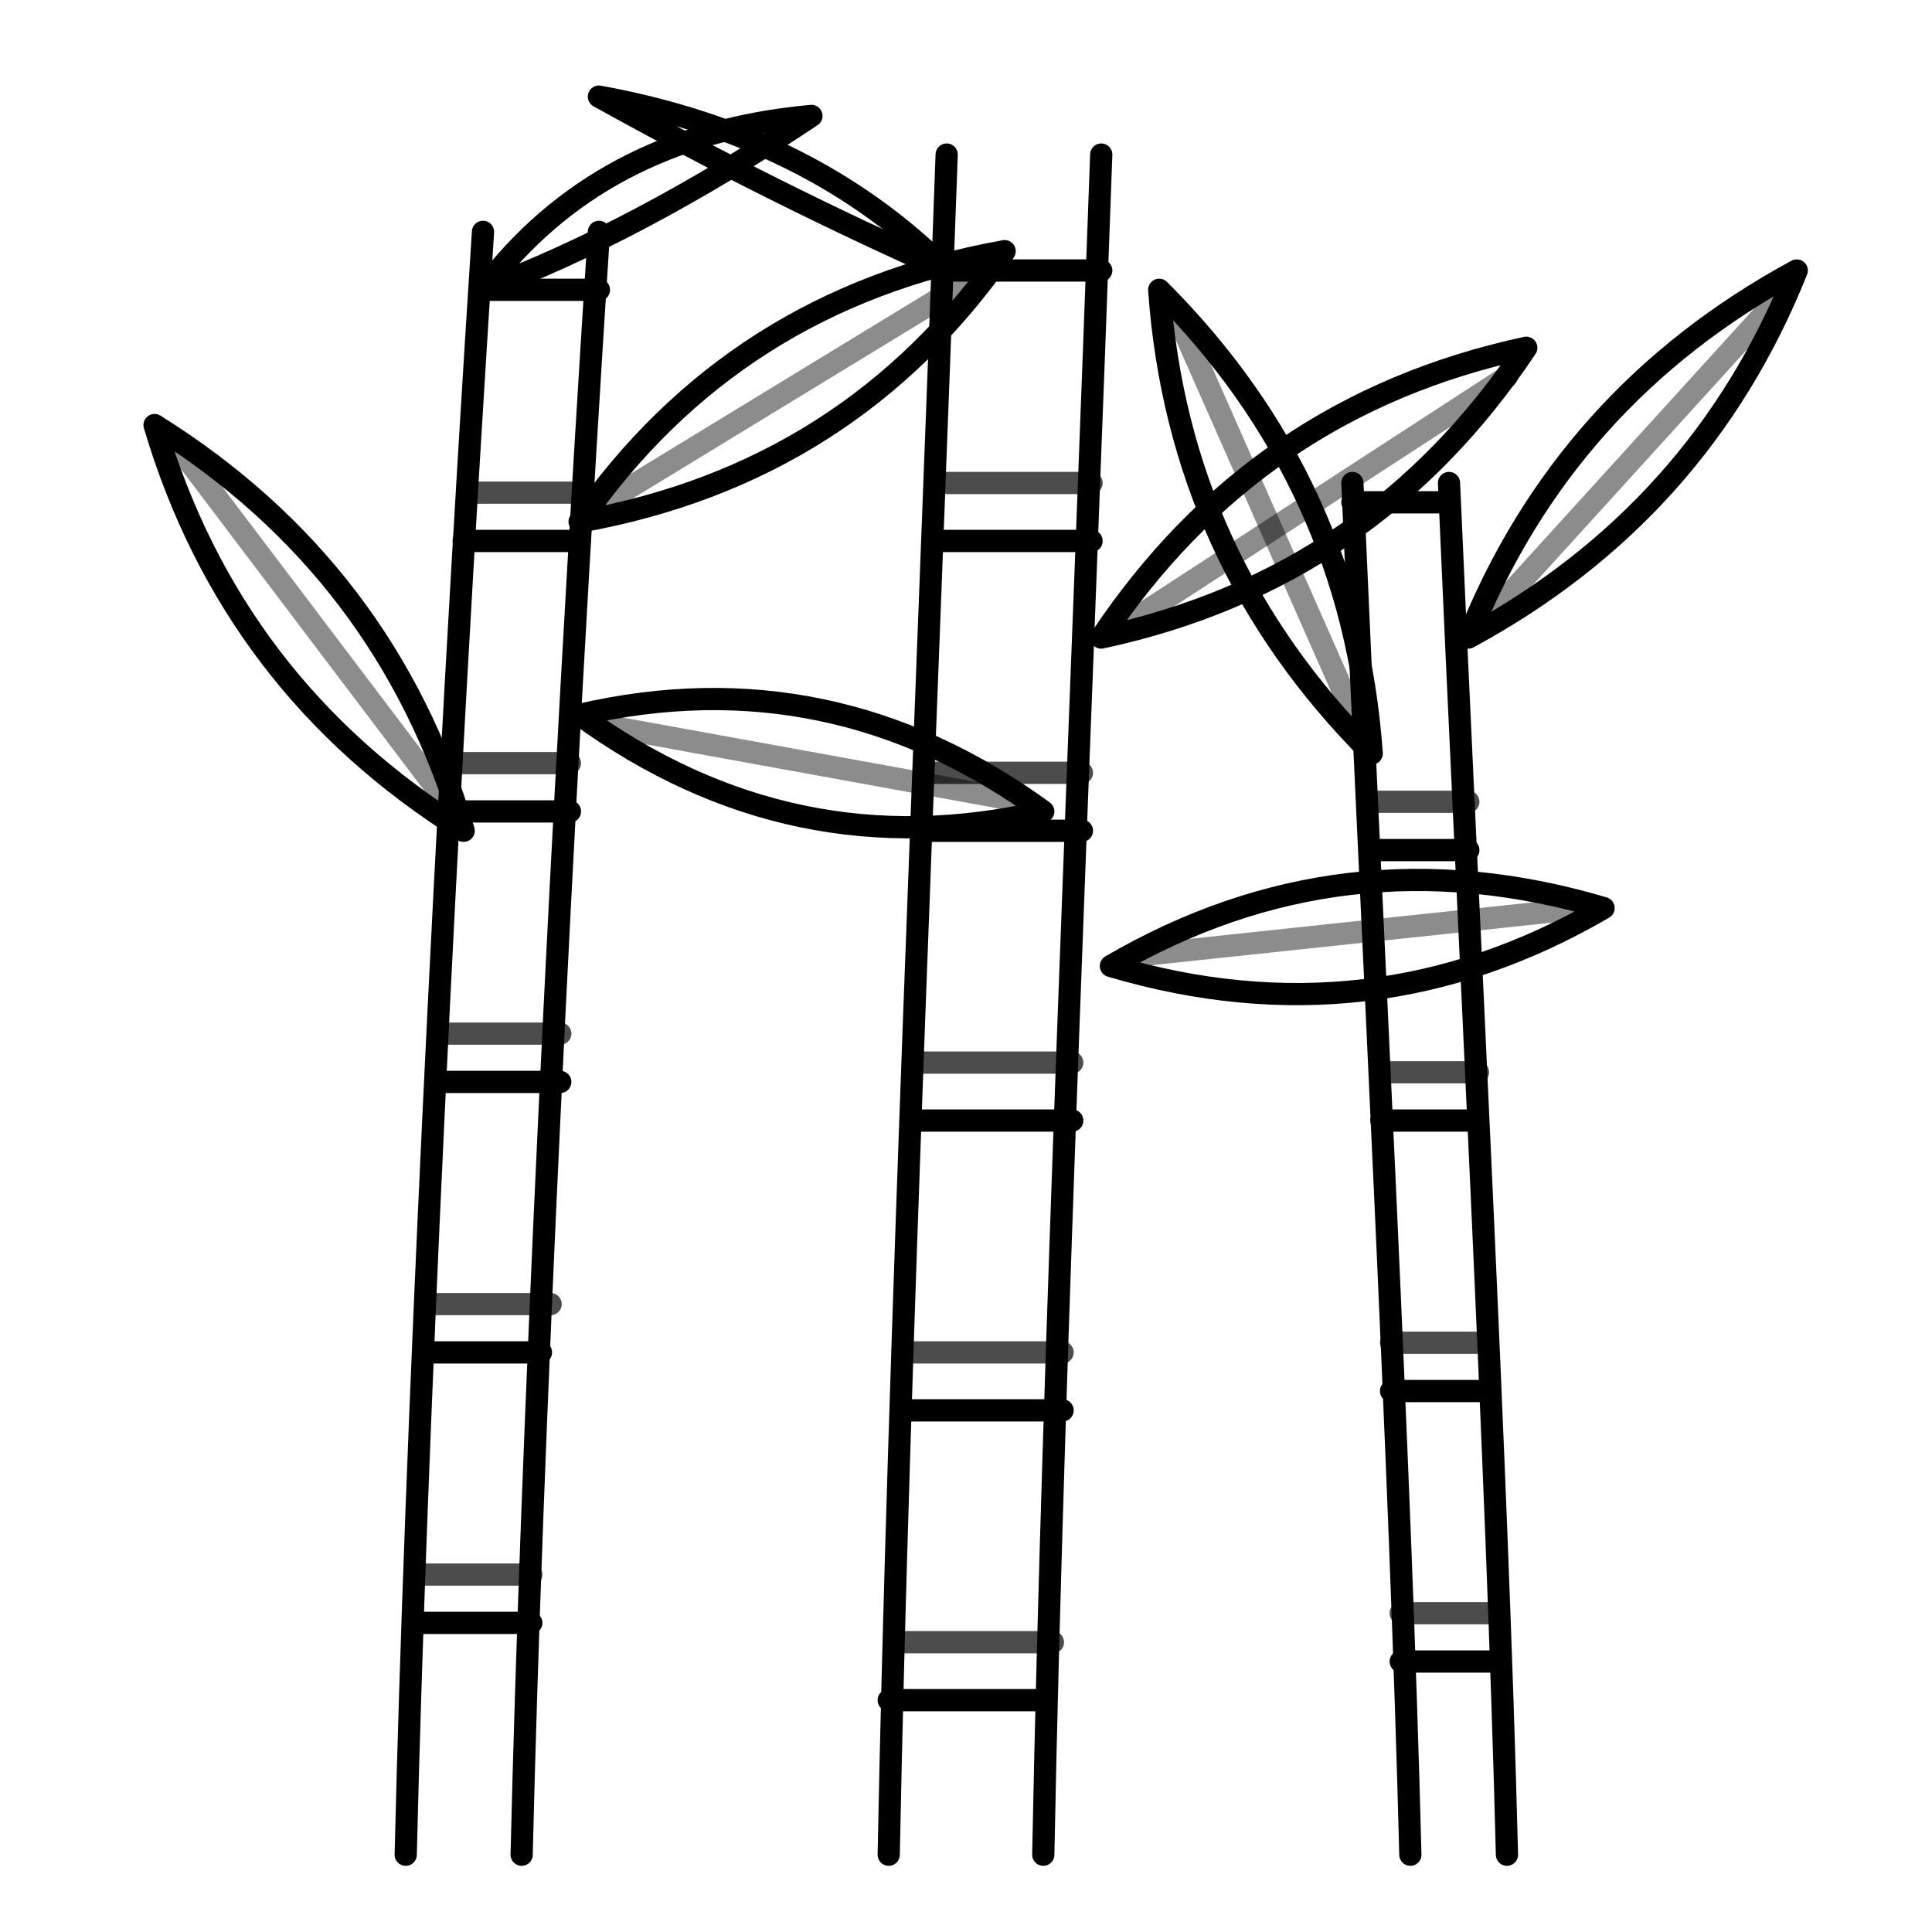
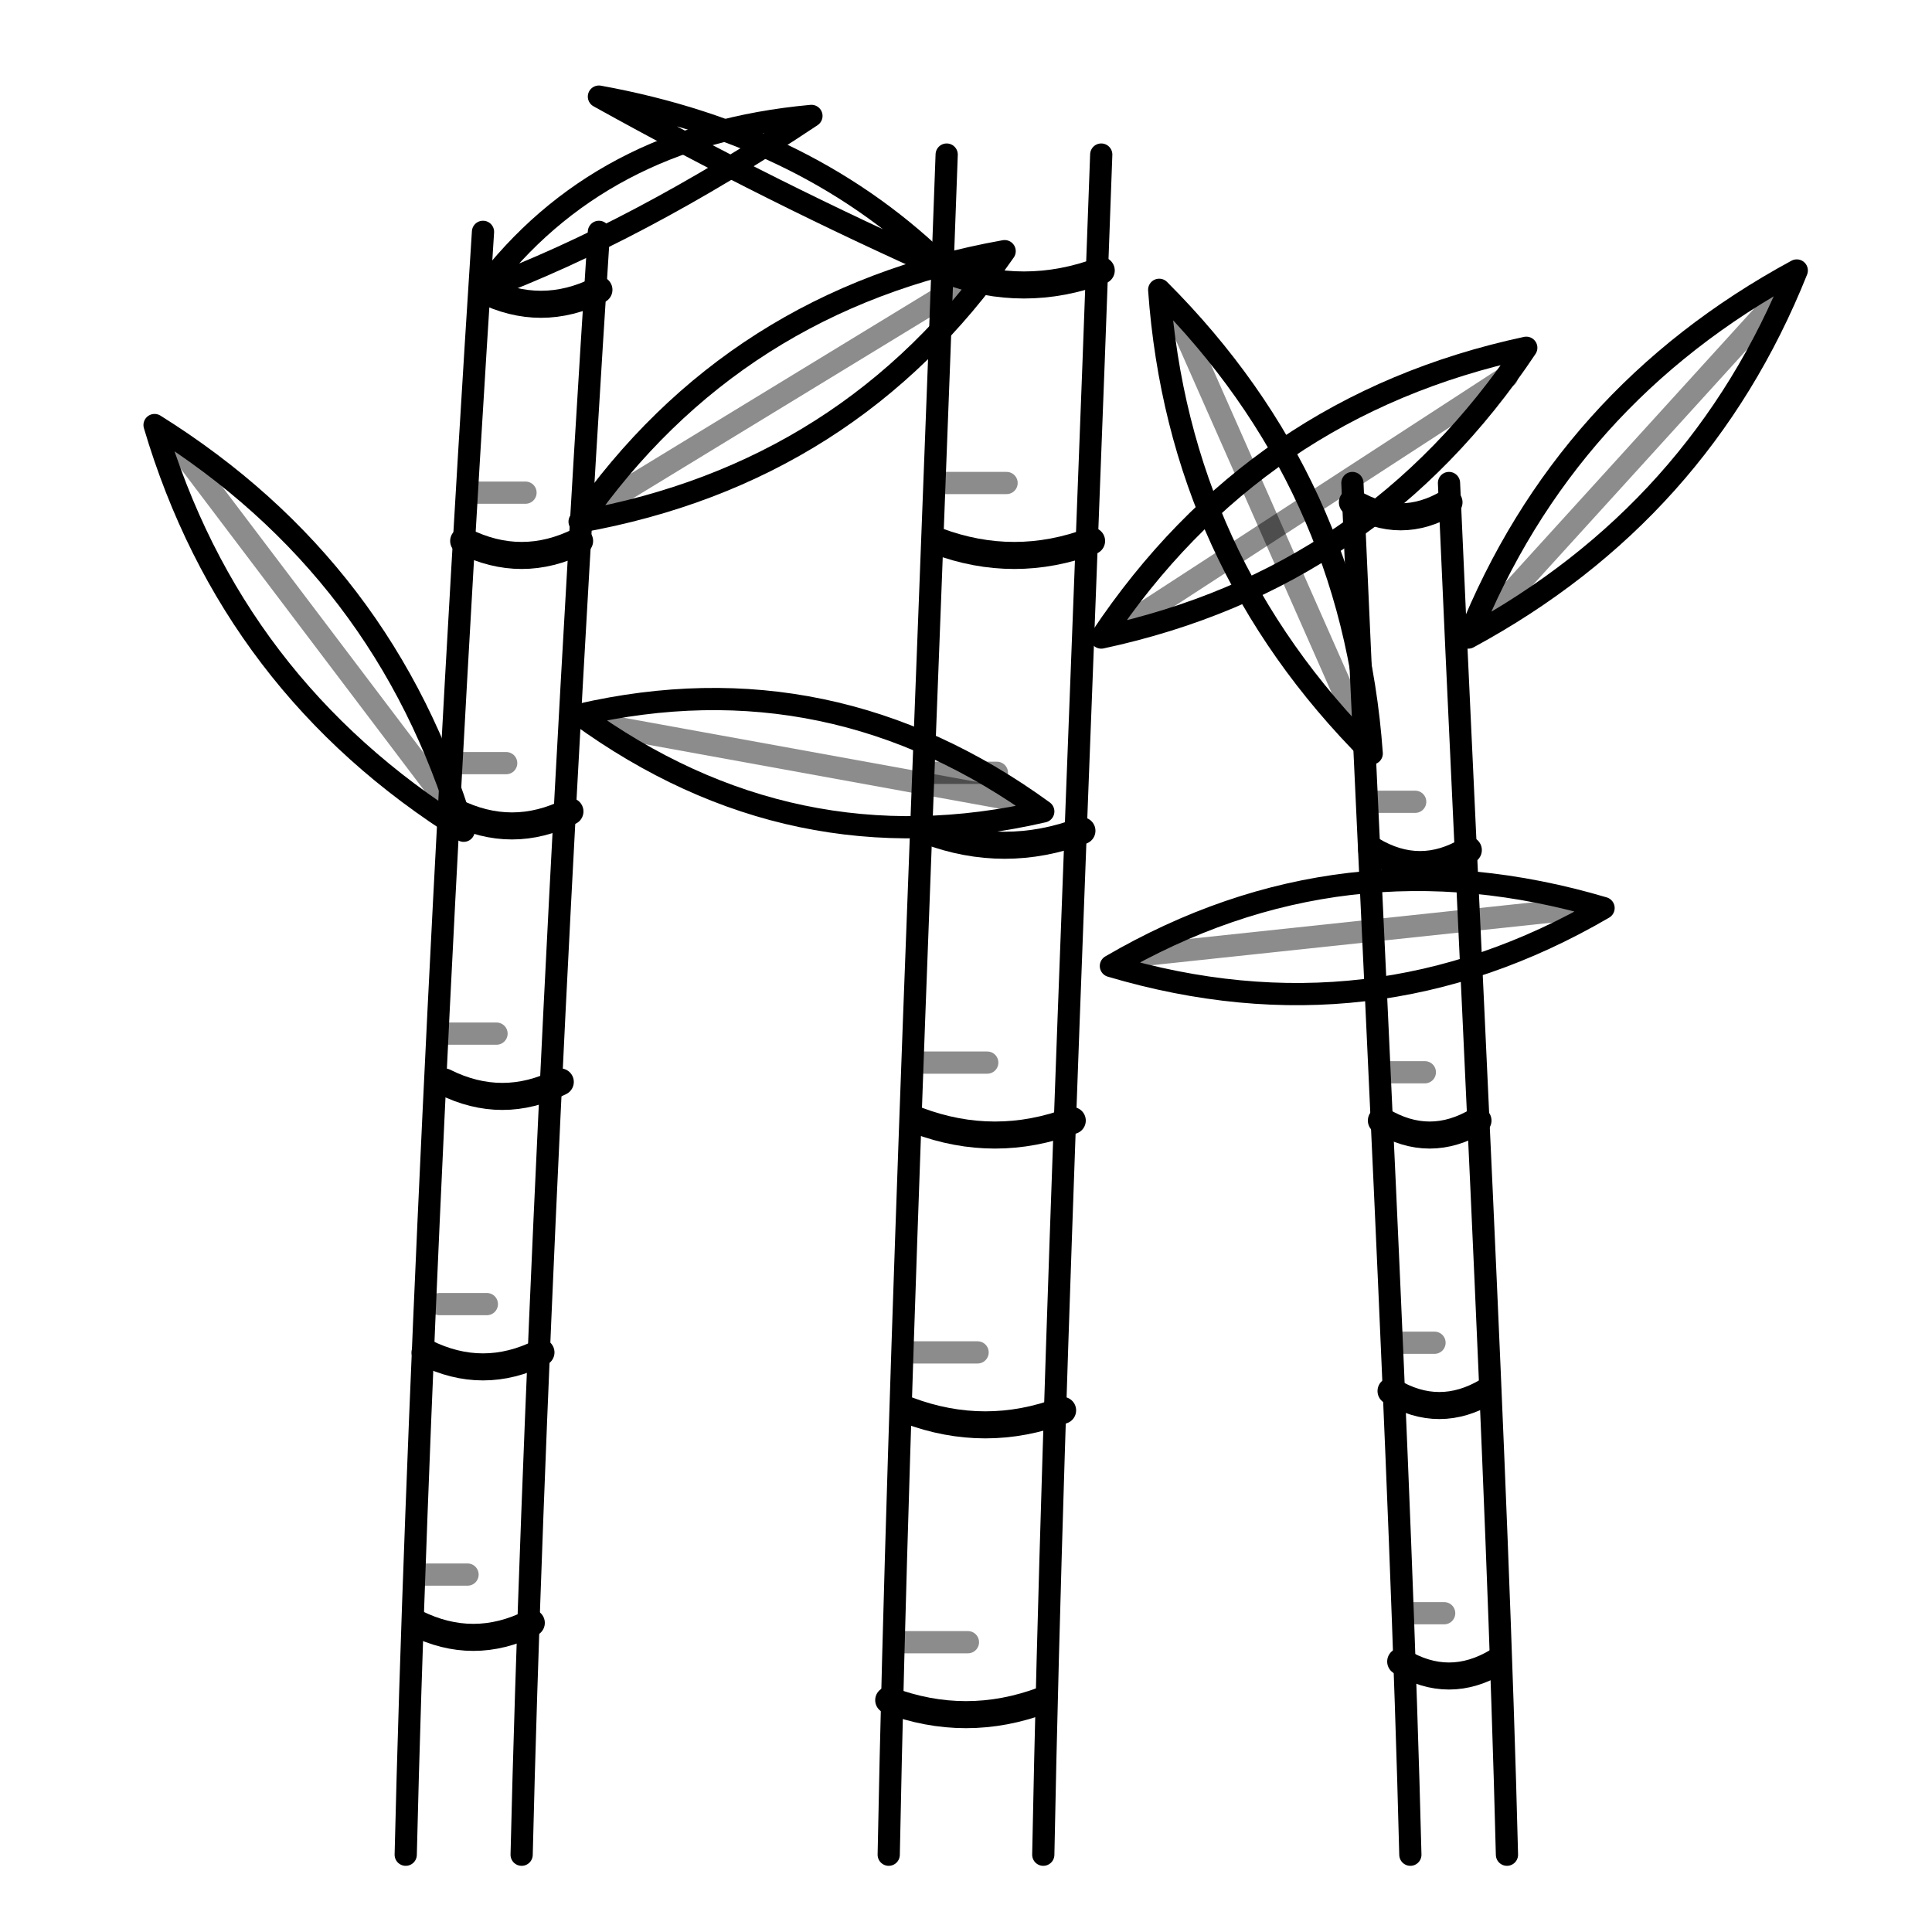
<svg xmlns="http://www.w3.org/2000/svg" viewBox="0 0 200 200" fill="none" stroke="currentColor" stroke-width="2.3" stroke-linecap="round" stroke-linejoin="round" role="img" aria-label="Three bamboo culms with node rings and leaves">
  <path d="M 42,192 C 43,150 46,86 50,24" />
  <path d="M 54,192 C 55,150 58,86 62,24" />
-   <line x1="43" y1="168" x2="55" y2="168" />
-   <line x1="43" y1="163" x2="55" y2="163" opacity="0.7" />
-   <line x1="44" y1="140" x2="56" y2="140" />
-   <line x1="45" y1="135" x2="57" y2="135" opacity="0.7" />
-   <line x1="46" y1="112" x2="58" y2="112" />
-   <line x1="46" y1="107" x2="58" y2="107" opacity="0.7" />
-   <line x1="47" y1="84" x2="59" y2="84" />
-   <line x1="47" y1="79" x2="59" y2="79" opacity="0.7" />
-   <line x1="48" y1="56" x2="60" y2="56" />
-   <line x1="49" y1="51" x2="61" y2="51" opacity="0.7" />
-   <line x1="50" y1="30" x2="62" y2="30" />
+   <path d="M 43.0,168.0 Q 49.0,171.0 55.0,168.0" stroke-width="2.8" />
+   <line x1="43.5" y1="163.0" x2="48.4" y2="163.0" opacity="0.45" />
+   <path d="M 44.0,140.0 Q 50.0,143.0 56.0,140.0" stroke-width="2.8" />
+   <line x1="45.5" y1="135.0" x2="50.4" y2="135.0" opacity="0.45" />
+   <path d="M 46.0,112.0 Q 52.0,115.0 58.0,112.0" stroke-width="2.8" />
+   <line x1="46.5" y1="107.0" x2="51.4" y2="107.0" opacity="0.45" />
+   <path d="M 47.0,84.0 Q 53.0,87.0 59.0,84.0" stroke-width="2.8" />
+   <line x1="47.5" y1="79.0" x2="52.4" y2="79.0" opacity="0.45" />
+   <path d="M 48.0,56.0 Q 54.0,59.0 60.0,56.0" stroke-width="2.8" />
+   <line x1="49.5" y1="51.0" x2="54.4" y2="51.0" opacity="0.45" />
+   <path d="M 50.0,30.0 Q 56.0,33.0 62.0,30.0" stroke-width="2.8" />
  <path d="M 92,192 C 93,140 96,72 98,16" />
  <path d="M 108,192 C 109,140 112,72 114,16" />
-   <line x1="92" y1="176" x2="108" y2="176" />
-   <line x1="93" y1="170" x2="109" y2="170" opacity="0.7" />
-   <line x1="94" y1="146" x2="110" y2="146" />
-   <line x1="94" y1="140" x2="110" y2="140" opacity="0.7" />
-   <line x1="95" y1="116" x2="111" y2="116" />
-   <line x1="95" y1="110" x2="111" y2="110" opacity="0.7" />
-   <line x1="96" y1="86" x2="112" y2="86" />
-   <line x1="96" y1="80" x2="112" y2="80" opacity="0.7" />
-   <line x1="97" y1="56" x2="113" y2="56" />
-   <line x1="97" y1="50" x2="113" y2="50" opacity="0.7" />
-   <line x1="98" y1="28" x2="114" y2="28" />
+   <path d="M 92.0,176.0 Q 100.0,179.0 108.0,176.0" stroke-width="2.8" />
+   <line x1="93.5" y1="170.0" x2="100.2" y2="170.0" opacity="0.45" />
+   <path d="M 94.0,146.0 Q 102.0,149.0 110.0,146.0" stroke-width="2.8" />
+   <line x1="94.5" y1="140.0" x2="101.2" y2="140.0" opacity="0.45" />
+   <path d="M 95.0,116.0 Q 103.0,119.0 111.0,116.0" stroke-width="2.8" />
+   <line x1="95.5" y1="110.0" x2="102.2" y2="110.0" opacity="0.45" />
+   <path d="M 96.0,86.0 Q 104.0,89.0 112.0,86.0" stroke-width="2.8" />
+   <line x1="96.5" y1="80.0" x2="103.2" y2="80.0" opacity="0.45" />
+   <path d="M 97.0,56.0 Q 105.0,59.0 113.0,56.0" stroke-width="2.8" />
+   <line x1="97.5" y1="50.0" x2="104.2" y2="50.0" opacity="0.45" />
+   <path d="M 98.0,28.0 Q 106.0,31.0 114.0,28.0" stroke-width="2.8" />
  <path d="M 146,192 C 145,152 142,96 140,50" />
  <path d="M 156,192 C 155,152 152,96 150,50" />
-   <line x1="145" y1="172" x2="155" y2="172" />
-   <line x1="145" y1="167" x2="155" y2="167" opacity="0.7" />
-   <line x1="144" y1="144" x2="154" y2="144" />
-   <line x1="144" y1="139" x2="154" y2="139" opacity="0.7" />
-   <line x1="143" y1="116" x2="153" y2="116" />
-   <line x1="143" y1="111" x2="153" y2="111" opacity="0.7" />
-   <line x1="142" y1="88" x2="152" y2="88" />
-   <line x1="142" y1="83" x2="152" y2="83" opacity="0.7" />
-   <line x1="140" y1="52" x2="150" y2="52" />
+   <path d="M 145.0,172.0 Q 150.0,175.0 155.0,172.0" stroke-width="2.8" />
+   <line x1="145.5" y1="167.0" x2="149.5" y2="167.0" opacity="0.45" />
+   <path d="M 144.0,144.0 Q 149.0,147.0 154.0,144.0" stroke-width="2.8" />
+   <line x1="144.5" y1="139.0" x2="148.5" y2="139.0" opacity="0.45" />
+   <path d="M 143.0,116.0 Q 148.0,119.0 153.0,116.0" stroke-width="2.8" />
+   <line x1="143.5" y1="111.0" x2="147.5" y2="111.0" opacity="0.45" />
+   <path d="M 142.0,88.0 Q 147.0,91.0 152.0,88.0" stroke-width="2.8" />
+   <line x1="142.5" y1="83.0" x2="146.5" y2="83.0" opacity="0.45" />
+   <path d="M 140.0,52.0 Q 145.0,55.0 150.0,52.0" stroke-width="2.8" />
  <path d="M 60,54 Q 88,49 104,26 Q 76,31 60,54 Z" />
  <path d="M 61,53 L 102,28" opacity="0.45" />
  <path d="M 60,74 Q 82,90 108,84 Q 86,68 60,74 Z" />
  <path d="M 62,75 L 106,83" opacity="0.45" />
  <path d="M 48,86 Q 40,59 16,44 Q 24,71 48,86 Z" />
  <path d="M 47,84 L 19,47" opacity="0.45" />
  <path d="M 114,66 Q 142,60 158,36 Q 130,42 114,66 Z" />
  <path d="M 116,65 L 156,39" opacity="0.45" />
  <path d="M 115,100 Q 142,108 166,94 Q 139,86 115,100 Z" />
  <path d="M 117,99 L 164,94" opacity="0.45" />
  <path d="M 142,78 Q 140,50 120,30 Q 122,58 142,78 Z" />
  <path d="M 141,76 L 122,33" opacity="0.45" />
  <path d="M 152,66 Q 176,53 186,28 Q 162,41 152,66 Z" />
  <path d="M 154,64 L 184,31" opacity="0.45" />
  <path d="M 50,30 Q 62,14 84,12 Q 66,24 50,30 Z" />
  <path d="M 98,28 Q 84,14 62,10 Q 80,20 98,28 Z" />
</svg>
